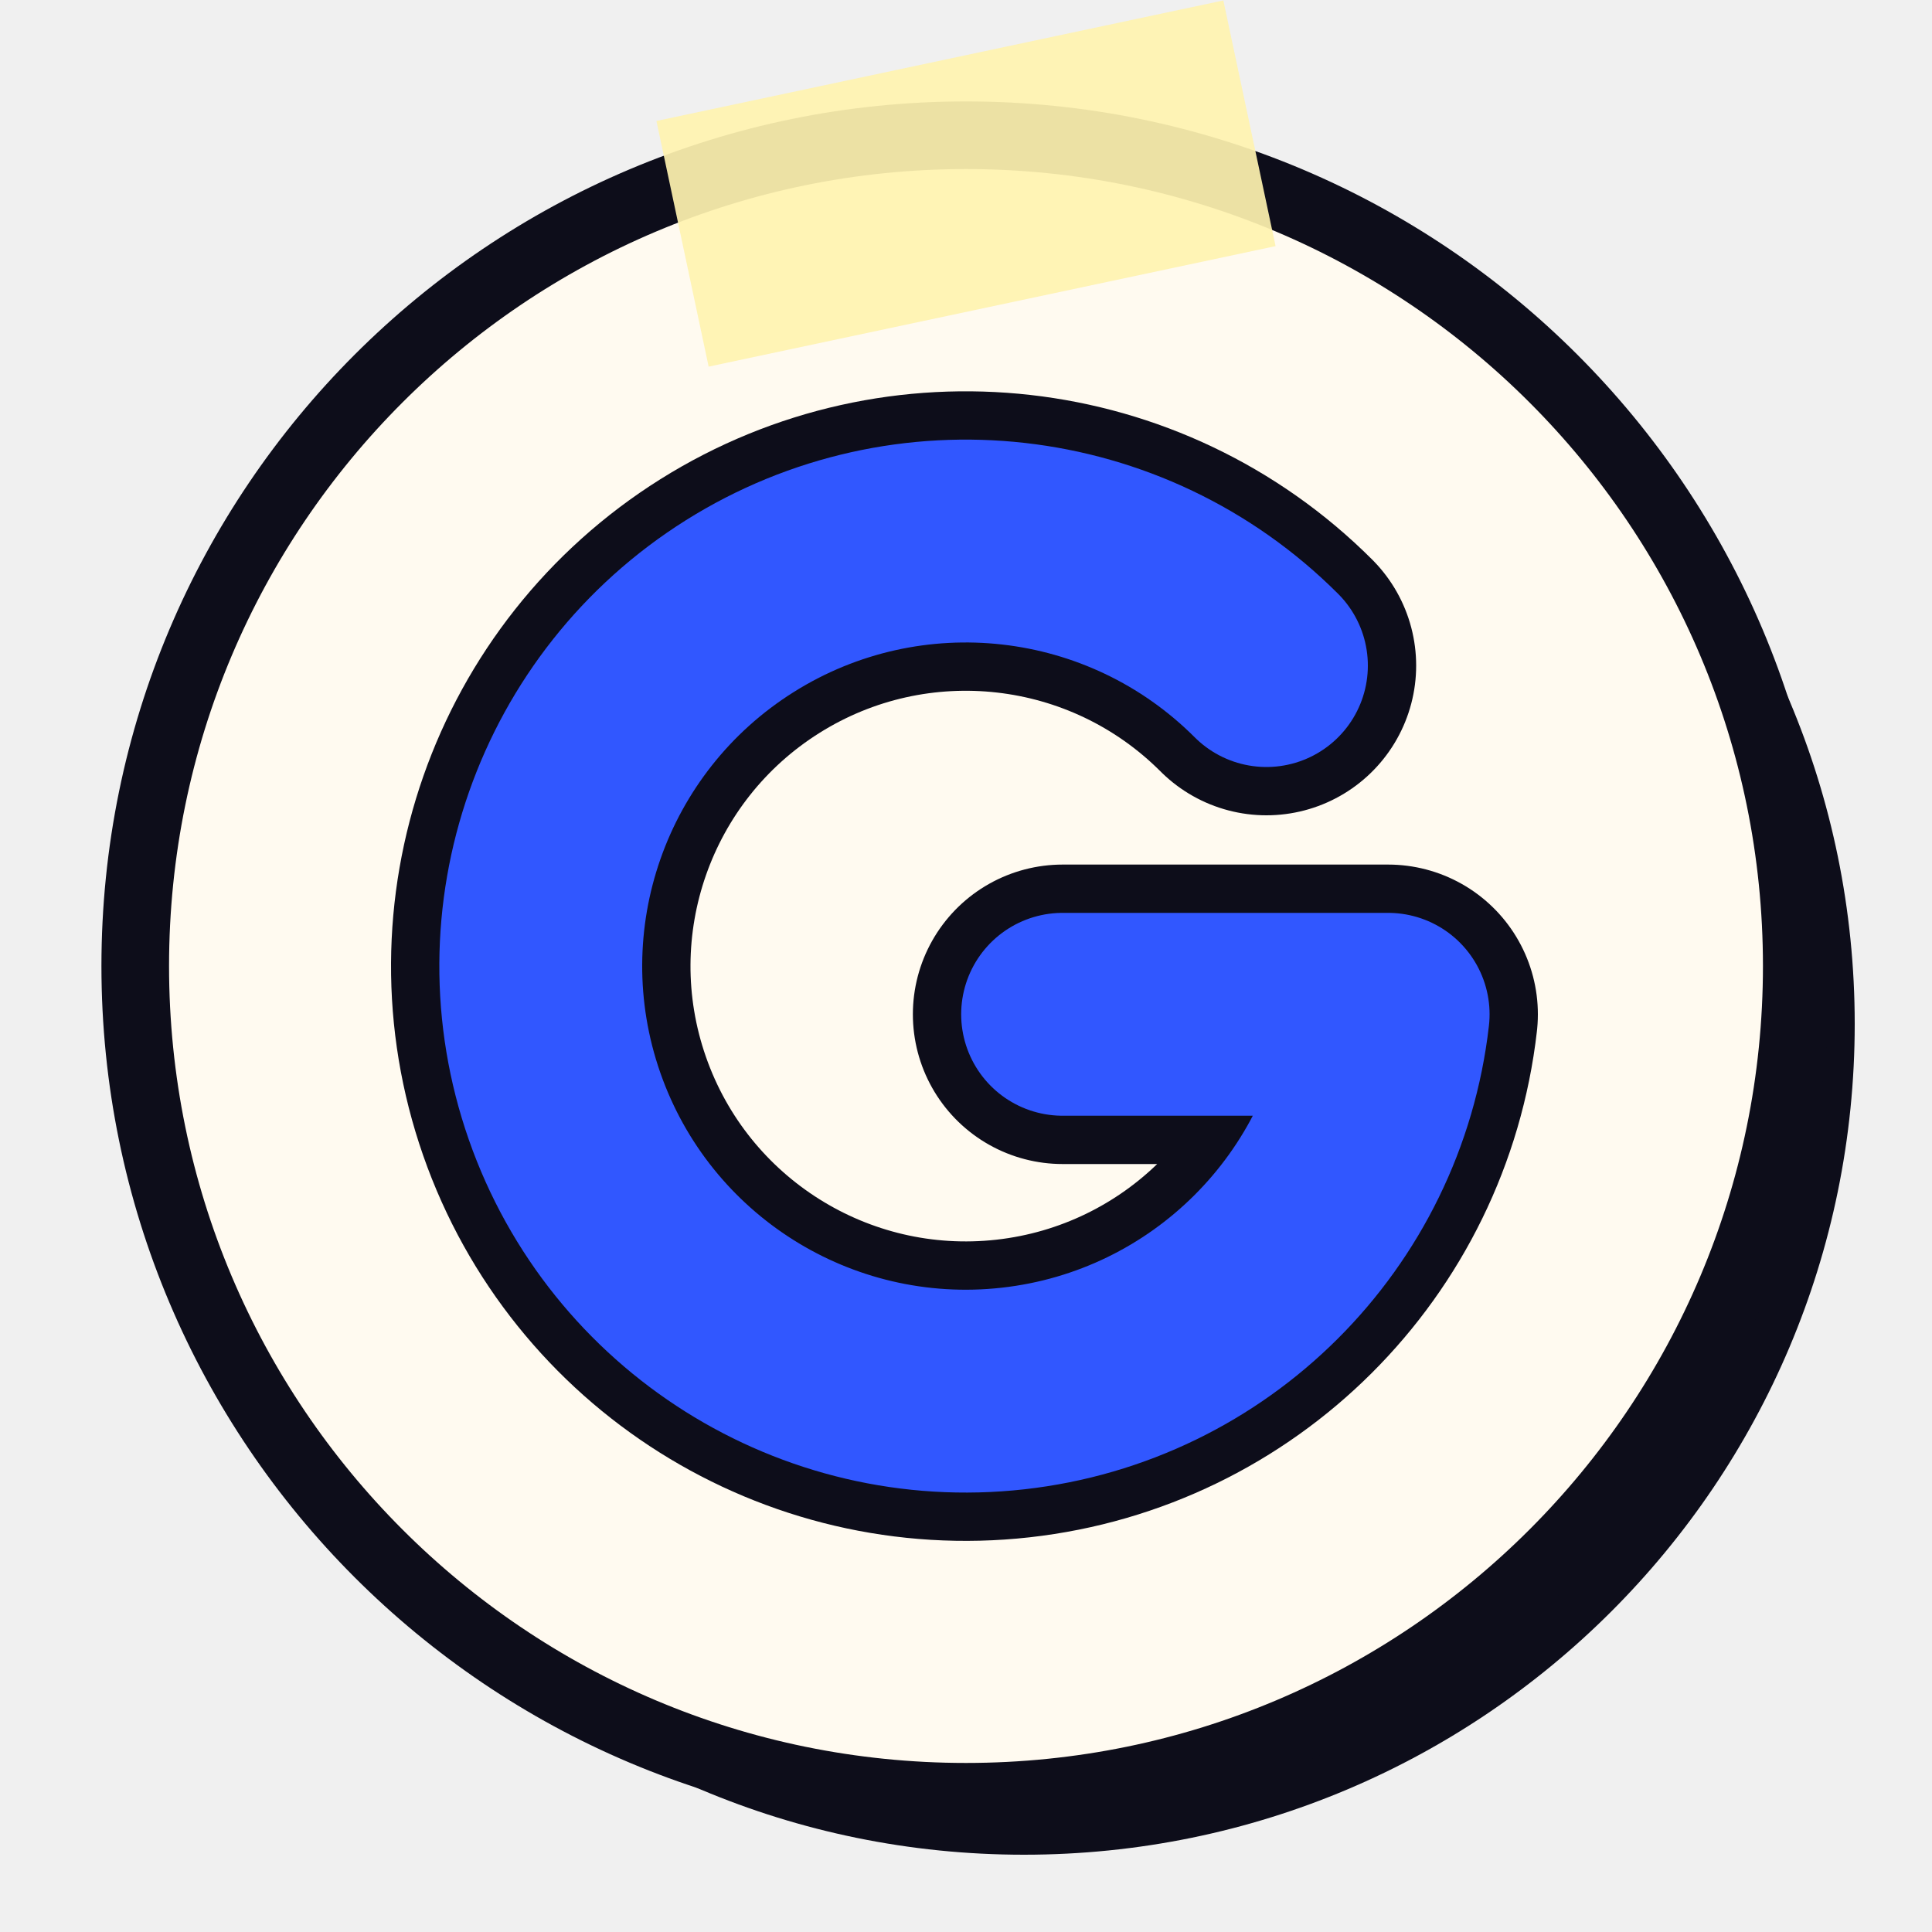
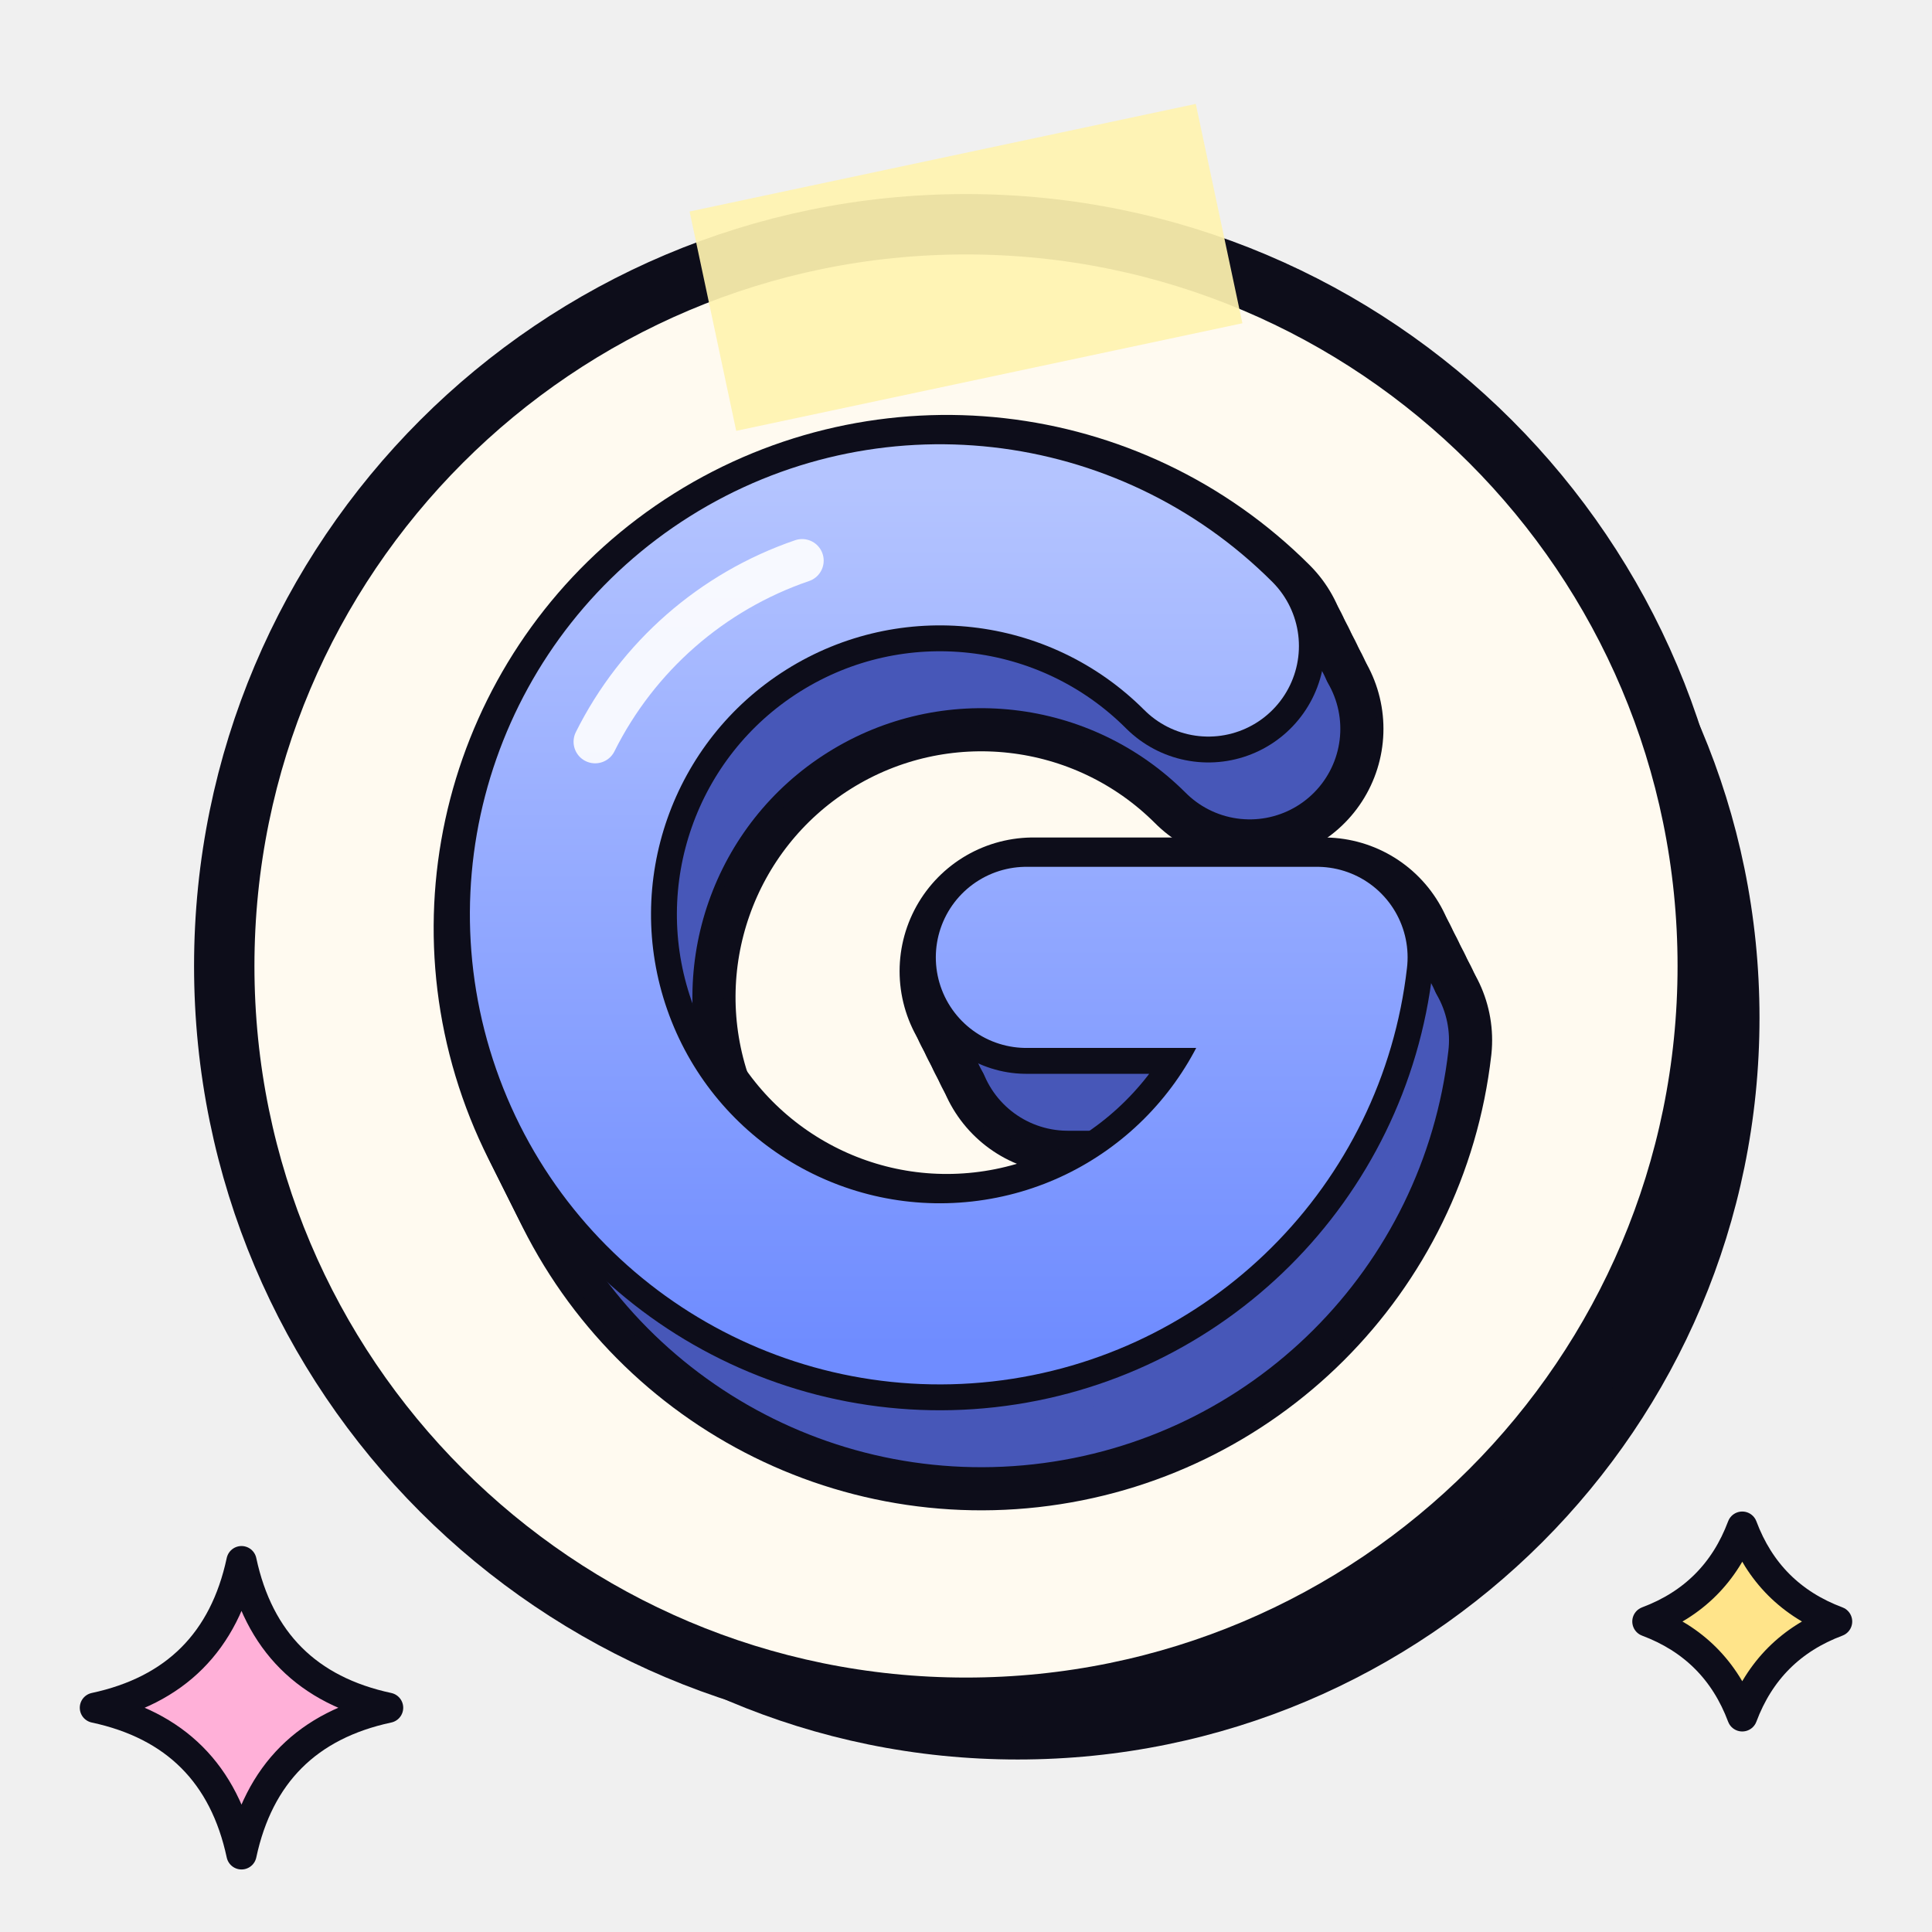
- <svg xmlns="http://www.w3.org/2000/svg" viewBox="0 0 200 200">
+ <svg xmlns="http://www.w3.org/2000/svg" viewBox="-12 -12 224 224">
+   <defs>
+     <linearGradient id="b" gradientUnits="userSpaceOnUse" x1="0" y1="50" x2="0" y2="150">
+       <stop offset="0" stop-color="#b4c4ff" />
+       <stop offset="1" stop-color="#6f8cff" />
+     </linearGradient>
+   </defs>
  <circle cx="106" cy="106" r="86" fill="#0d0d1a" />
  <circle cx="100" cy="100" r="86" fill="#fffaf0" stroke="#0d0d1a" stroke-width="7" />
-   <path d="M131.1 68.9A44 44 0 1 0 143.7 105H110" fill="none" stroke="#0d0d1a" stroke-width="31" stroke-linecap="round" stroke-linejoin="round" />
-   <path d="M131.1 68.9A44 44 0 1 0 143.7 105H110" fill="none" stroke="#3157ff" stroke-width="21" stroke-linecap="round" stroke-linejoin="round" />
+   <path d="M131.1 68.9A44 44 0 1 0 143.7 105H110" transform="translate(1.8 3.6)" fill="none" stroke="#0d0d1a" stroke-width="31" stroke-linecap="round" stroke-linejoin="round" />
+   <path d="M131.1 68.9A44 44 0 1 0 143.7 105H110" transform="translate(1.0 2.0)" fill="none" stroke="#0d0d1a" stroke-width="31" stroke-linecap="round" stroke-linejoin="round" />
+   <path d="M131.1 68.9A44 44 0 1 0 143.7 105H110" transform="translate(0.2 0.4)" fill="none" stroke="#0d0d1a" stroke-width="31" stroke-linecap="round" stroke-linejoin="round" />
+   <path d="M131.1 68.9A44 44 0 1 0 143.7 105H110" transform="translate(-0.6 -1.2)" fill="none" stroke="#0d0d1a" stroke-width="31" stroke-linecap="round" stroke-linejoin="round" />
+   <path d="M131.1 68.9A44 44 0 1 0 143.7 105H110" transform="translate(-1.4 -2.8)" fill="none" stroke="#0d0d1a" stroke-width="31" stroke-linecap="round" stroke-linejoin="round" />
+   <path d="M131.1 68.9A44 44 0 1 0 143.7 105H110" transform="translate(-2.2 -4.4)" fill="none" stroke="#0d0d1a" stroke-width="31" stroke-linecap="round" stroke-linejoin="round" />
+   <path d="M131.1 68.9A44 44 0 1 0 143.7 105H110" transform="translate(1.8 3.6)" fill="none" stroke="#4757b8" stroke-width="21" stroke-linecap="round" stroke-linejoin="round" />
+   <path d="M131.1 68.9A44 44 0 1 0 143.7 105H110" transform="translate(1.0 2.0)" fill="none" stroke="#4757b8" stroke-width="21" stroke-linecap="round" stroke-linejoin="round" />
+   <path d="M131.1 68.9A44 44 0 1 0 143.7 105H110" transform="translate(0.2 0.4)" fill="none" stroke="#4757b8" stroke-width="21" stroke-linecap="round" stroke-linejoin="round" />
+   <path d="M131.1 68.9A44 44 0 1 0 143.7 105H110" transform="translate(-0.6 -1.2)" fill="none" stroke="#4757b8" stroke-width="21" stroke-linecap="round" stroke-linejoin="round" />
+   <path d="M131.1 68.9A44 44 0 1 0 143.7 105H110" transform="translate(-1.4 -2.8)" fill="none" stroke="#4757b8" stroke-width="21" stroke-linecap="round" stroke-linejoin="round" />
+   <path d="M131.1 68.9A44 44 0 1 0 143.7 105H110" transform="translate(-2.2 -4.4)" fill="none" stroke="#4757b8" stroke-width="21" stroke-linecap="round" stroke-linejoin="round" />
+   <path d="M131.1 68.9A44 44 0 1 0 143.7 105H110" transform="translate(-3 -6)" fill="none" stroke="#0d0d1a" stroke-width="27" stroke-linecap="round" stroke-linejoin="round" />
+   <path d="M131.1 68.9A44 44 0 1 0 143.7 105H110" transform="translate(-3 -6)" fill="none" stroke="url(#b)" stroke-width="21" stroke-linecap="round" stroke-linejoin="round" />
+   <path transform="translate(-3 -6)" d="M60 80A42 42 0 0 1 84 59" fill="none" stroke="#ffffff" stroke-opacity=".9" stroke-width="5" stroke-linecap="round" />
  <rect x="70" y="6" width="60" height="26" fill="#fff3b0" fill-opacity=".92" transform="rotate(-12 100 19)" />
+   <path d="M16 169Q19 183 33 186Q19 189 16 203Q13 189 -1 186Q13 183 16 169Z" fill="#ffb0d8" stroke="#0d0d1a" stroke-width="3.5" stroke-linejoin="round" />
+   <path d="M190 165Q193 173 201 176Q193 179 190 187Q187 179 179 176Q187 173 190 165Z" fill="#ffe48a" stroke="#0d0d1a" stroke-width="3.5" stroke-linejoin="round" />
</svg>
